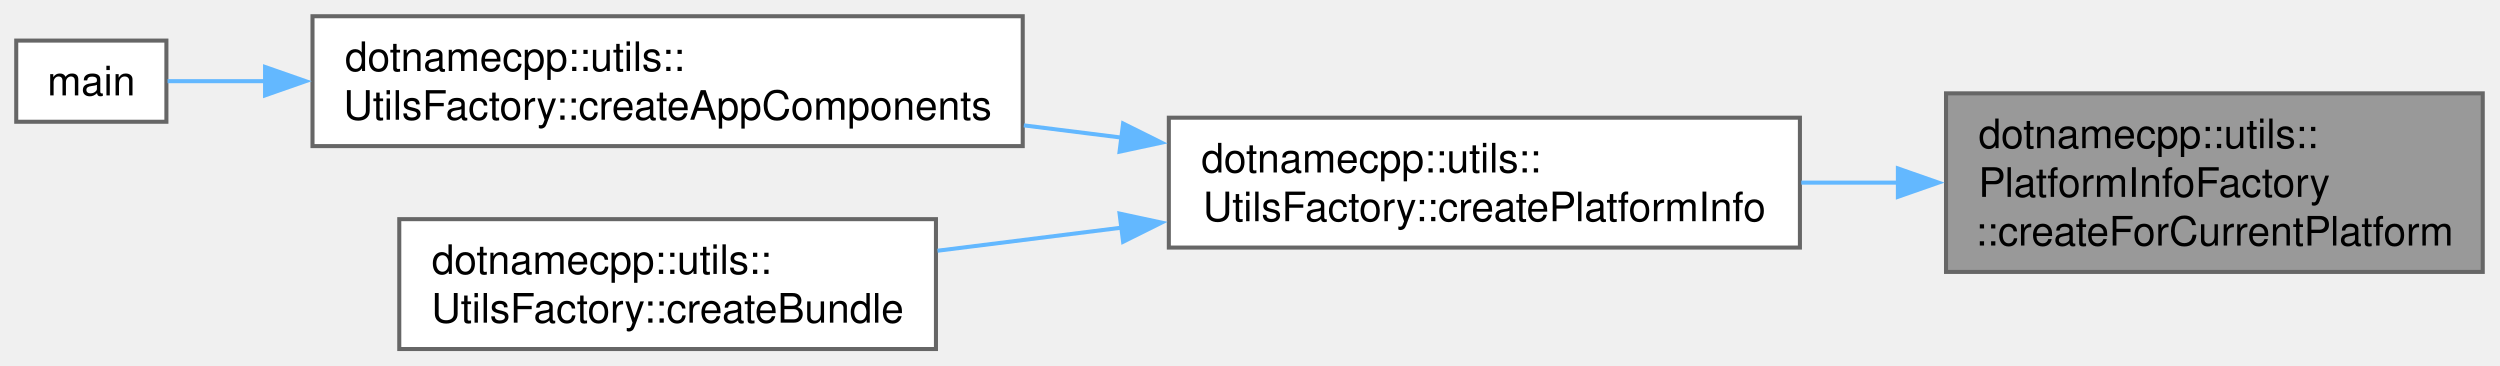
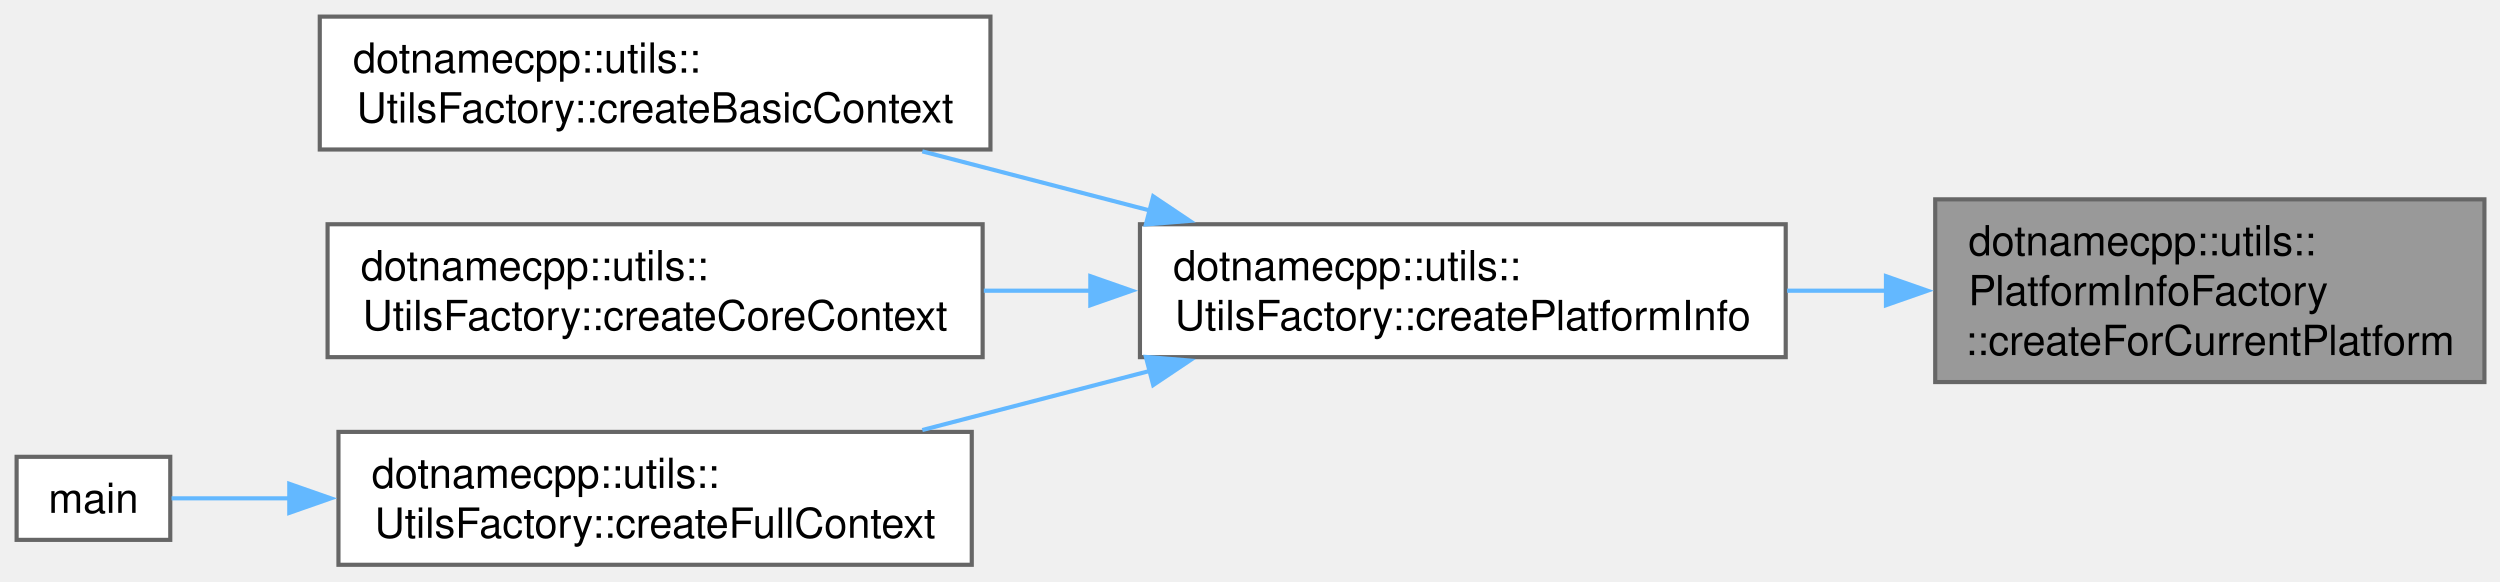
- <svg xmlns="http://www.w3.org/2000/svg" xmlns:xlink="http://www.w3.org/1999/xlink" width="616pt" height="90pt" viewBox="0.00 0.00 616.00 90.00">
-   <g id="graph0" class="graph" transform="scale(1 1) rotate(0) translate(4 86)">
+ <svg xmlns="http://www.w3.org/2000/svg" xmlns:xlink="http://www.w3.org/1999/xlink" width="602pt" height="140pt" viewBox="0.00 0.00 602.00 140.00">
+   <g id="graph0" class="graph" transform="scale(1 1) rotate(0) translate(4 136)">
    <g id="Node000001" class="node">
      <g id="a_Node000001">
        <a xlink:title=" ">
-           <polygon fill="#999999" stroke="#666666" points="607.75,-63 475.5,-63 475.5,-19 607.75,-19 607.75,-63" />
-           <text xml:space="preserve" text-anchor="start" x="483.5" y="-49.5" font-family="Helvetica,sans-Serif" font-size="10.00">dotnamecpp::utils::</text>
-           <text xml:space="preserve" text-anchor="start" x="483.5" y="-37.5" font-family="Helvetica,sans-Serif" font-size="10.00">PlatformInfoFactory</text>
-           <text xml:space="preserve" text-anchor="middle" x="541.62" y="-25.5" font-family="Helvetica,sans-Serif" font-size="10.00">::createForCurrentPlatform</text>
+           <polygon fill="#999999" stroke="#666666" points="594.25,-88 462,-88 462,-44 594.25,-44 594.25,-88" />
+           <text xml:space="preserve" text-anchor="start" x="470" y="-74.5" font-family="Helvetica,sans-Serif" font-size="10.00">dotnamecpp::utils::</text>
+           <text xml:space="preserve" text-anchor="start" x="470" y="-62.5" font-family="Helvetica,sans-Serif" font-size="10.00">PlatformInfoFactory</text>
+           <text xml:space="preserve" text-anchor="middle" x="528.12" y="-50.5" font-family="Helvetica,sans-Serif" font-size="10.00">::createForCurrentPlatform</text>
        </a>
      </g>
    </g>
    <g id="Node000002" class="node">
      <g id="a_Node000002">
        <a xlink:href="classdotnamecpp_1_1utils_1_1UtilsFactory.html#a5dd47e86b64ad3d8efb881d5b6db1f9d" target="_top" xlink:title=" ">
-           <polygon fill="white" stroke="#666666" points="439.5,-57 284,-57 284,-25 439.5,-25 439.5,-57" />
-           <text xml:space="preserve" text-anchor="start" x="292" y="-43.5" font-family="Helvetica,sans-Serif" font-size="10.00">dotnamecpp::utils::</text>
-           <text xml:space="preserve" text-anchor="middle" x="361.75" y="-31.5" font-family="Helvetica,sans-Serif" font-size="10.00">UtilsFactory::createPlatformInfo</text>
+           <polygon fill="white" stroke="#666666" points="426,-82 270.5,-82 270.5,-50 426,-50 426,-82" />
+           <text xml:space="preserve" text-anchor="start" x="278.5" y="-68.5" font-family="Helvetica,sans-Serif" font-size="10.00">dotnamecpp::utils::</text>
+           <text xml:space="preserve" text-anchor="middle" x="348.25" y="-56.5" font-family="Helvetica,sans-Serif" font-size="10.00">UtilsFactory::createPlatformInfo</text>
        </a>
      </g>
    </g>
    <g id="edge1_Node000001_Node000002" class="edge">
      <g id="a_edge1_Node000001_Node000002">
        <a xlink:title=" ">
-           <path fill="none" stroke="#63b8ff" d="M463.69,-41C455.78,-41 447.74,-41 439.83,-41" />
-           <polygon fill="#63b8ff" stroke="#63b8ff" points="463.64,-44.5 473.64,-41 463.64,-37.5 463.64,-44.5" />
+           <path fill="none" stroke="#63b8ff" d="M450.19,-66C442.28,-66 434.24,-66 426.33,-66" />
+           <polygon fill="#63b8ff" stroke="#63b8ff" points="450.14,-69.5 460.14,-66 450.14,-62.5 450.14,-69.5" />
        </a>
      </g>
    </g>
    <g id="Node000003" class="node">
      <g id="a_Node000003">
-         <a xlink:href="classdotnamecpp_1_1utils_1_1UtilsFactory.html#a76b90ad17cd7e0dc50796299c94b8567" target="_top" xlink:title="Create complete application components.">
-           <polygon fill="white" stroke="#666666" points="248,-82 73,-82 73,-50 248,-50 248,-82" />
-           <text xml:space="preserve" text-anchor="start" x="81" y="-68.5" font-family="Helvetica,sans-Serif" font-size="10.00">dotnamecpp::utils::</text>
-           <text xml:space="preserve" text-anchor="middle" x="160.5" y="-56.5" font-family="Helvetica,sans-Serif" font-size="10.00">UtilsFactory::createAppComponents</text>
+         <a xlink:href="classdotnamecpp_1_1utils_1_1UtilsFactory.html#aeaf4149909c078d06a163612d5e9cb6e" target="_top" xlink:title="Create basic utilities context with default logger.">
+           <polygon fill="white" stroke="#666666" points="234.5,-132 73,-132 73,-100 234.5,-100 234.5,-132" />
+           <text xml:space="preserve" text-anchor="start" x="81" y="-118.5" font-family="Helvetica,sans-Serif" font-size="10.00">dotnamecpp::utils::</text>
+           <text xml:space="preserve" text-anchor="middle" x="153.75" y="-106.5" font-family="Helvetica,sans-Serif" font-size="10.00">UtilsFactory::createBasicContext</text>
        </a>
      </g>
    </g>
    <g id="edge2_Node000002_Node000003" class="edge">
      <g id="a_edge2_Node000002_Node000003">
        <a xlink:title=" ">
-           <path fill="none" stroke="#63b8ff" d="M272.45,-52.08C264.42,-53.09 256.29,-54.11 248.27,-55.11" />
-           <polygon fill="#63b8ff" stroke="#63b8ff" points="272.73,-55.57 282.21,-50.85 271.86,-48.63 272.73,-55.57" />
+           <path fill="none" stroke="#63b8ff" d="M272.86,-85.32C254.77,-90.02 235.6,-95 218.09,-99.55" />
+           <polygon fill="#63b8ff" stroke="#63b8ff" points="273.69,-88.72 282.49,-82.82 271.93,-81.95 273.69,-88.72" />
+         </a>
+       </g>
+     </g>
+     <g id="Node000004" class="node">
+       <g id="a_Node000004">
+         <a xlink:href="classdotnamecpp_1_1utils_1_1UtilsFactory.html#a392047dd9934efdef6b1333296e5b70a" target="_top" xlink:title="Create minimal context without app-specific components.">
+           <polygon fill="white" stroke="#666666" points="232.62,-82 74.88,-82 74.88,-50 232.62,-50 232.62,-82" />
+           <text xml:space="preserve" text-anchor="start" x="82.88" y="-68.5" font-family="Helvetica,sans-Serif" font-size="10.00">dotnamecpp::utils::</text>
+           <text xml:space="preserve" text-anchor="middle" x="153.75" y="-56.5" font-family="Helvetica,sans-Serif" font-size="10.00">UtilsFactory::createCoreContext</text>
+         </a>
+       </g>
+     </g>
+     <g id="edge3_Node000002_Node000004" class="edge">
+       <g id="a_edge3_Node000002_Node000004">
+         <a xlink:title=" ">
+           <path fill="none" stroke="#63b8ff" d="M258.78,-66C250.14,-66 241.42,-66 232.9,-66" />
+           <polygon fill="#63b8ff" stroke="#63b8ff" points="258.55,-69.5 268.55,-66 258.55,-62.5 258.55,-69.5" />
        </a>
      </g>
    </g>
    <g id="Node000005" class="node">
      <g id="a_Node000005">
-         <a xlink:href="classdotnamecpp_1_1utils_1_1UtilsFactory.html#afcf1273b868694eaeb8390bc41241049" target="_top" xlink:title=" ">
-           <polygon fill="white" stroke="#666666" points="226.62,-32 94.38,-32 94.38,0 226.62,0 226.62,-32" />
-           <text xml:space="preserve" text-anchor="start" x="102.38" y="-18.5" font-family="Helvetica,sans-Serif" font-size="10.00">dotnamecpp::utils::</text>
-           <text xml:space="preserve" text-anchor="middle" x="160.5" y="-6.5" font-family="Helvetica,sans-Serif" font-size="10.00">UtilsFactory::createBundle</text>
+         <a xlink:href="classdotnamecpp_1_1utils_1_1UtilsFactory.html#a98799ec5918fdefe4c195ae9c88335bc" target="_top" xlink:title="Create full application context with all components.">
+           <polygon fill="white" stroke="#666666" points="230,-32 77.5,-32 77.5,0 230,0 230,-32" />
+           <text xml:space="preserve" text-anchor="start" x="85.5" y="-18.5" font-family="Helvetica,sans-Serif" font-size="10.00">dotnamecpp::utils::</text>
+           <text xml:space="preserve" text-anchor="middle" x="153.75" y="-6.5" font-family="Helvetica,sans-Serif" font-size="10.00">UtilsFactory::createFullContext</text>
        </a>
      </g>
    </g>
    <g id="edge4_Node000002_Node000005" class="edge">
      <g id="a_edge4_Node000002_Node000005">
        <a xlink:title=" ">
-           <path fill="none" stroke="#63b8ff" d="M272.63,-29.94C257.3,-28.02 241.6,-26.05 227,-24.22" />
-           <polygon fill="#63b8ff" stroke="#63b8ff" points="271.86,-33.37 282.21,-31.15 272.73,-26.43 271.86,-33.37" />
+           <path fill="none" stroke="#63b8ff" d="M272.86,-46.68C254.77,-41.98 235.6,-37 218.09,-32.45" />
+           <polygon fill="#63b8ff" stroke="#63b8ff" points="271.93,-50.05 282.49,-49.18 273.69,-43.28 271.93,-50.05" />
        </a>
      </g>
    </g>
-     <g id="Node000004" class="node">
-       <g id="a_Node000004">
+     <g id="Node000006" class="node">
+       <g id="a_Node000006">
        <a xlink:href="Application_8cpp.html#a3c04138a5bfe5d72780bb7e82a18e627" target="_top" xlink:title=" ">
-           <polygon fill="white" stroke="#666666" points="37,-76 0,-76 0,-56 37,-56 37,-76" />
-           <text xml:space="preserve" text-anchor="middle" x="18.5" y="-62.5" font-family="Helvetica,sans-Serif" font-size="10.00">main</text>
+           <polygon fill="white" stroke="#666666" points="37,-26 0,-26 0,-6 37,-6 37,-26" />
+           <text xml:space="preserve" text-anchor="middle" x="18.5" y="-12.5" font-family="Helvetica,sans-Serif" font-size="10.00">main</text>
        </a>
      </g>
    </g>
-     <g id="edge3_Node000003_Node000004" class="edge">
-       <g id="a_edge3_Node000003_Node000004">
+     <g id="edge5_Node000005_Node000006" class="edge">
+       <g id="a_edge5_Node000005_Node000006">
        <a xlink:title=" ">
-           <path fill="none" stroke="#63b8ff" d="M61.45,-66C52.39,-66 44.08,-66 37.29,-66" />
-           <polygon fill="#63b8ff" stroke="#63b8ff" points="61.31,-69.5 71.31,-66 61.31,-62.5 61.31,-69.5" />
+           <path fill="none" stroke="#63b8ff" d="M65.8,-16C55.12,-16 45.2,-16 37.31,-16" />
+           <polygon fill="#63b8ff" stroke="#63b8ff" points="65.66,-19.5 75.66,-16 65.66,-12.5 65.66,-19.5" />
        </a>
      </g>
    </g>
  </g>
</svg>
